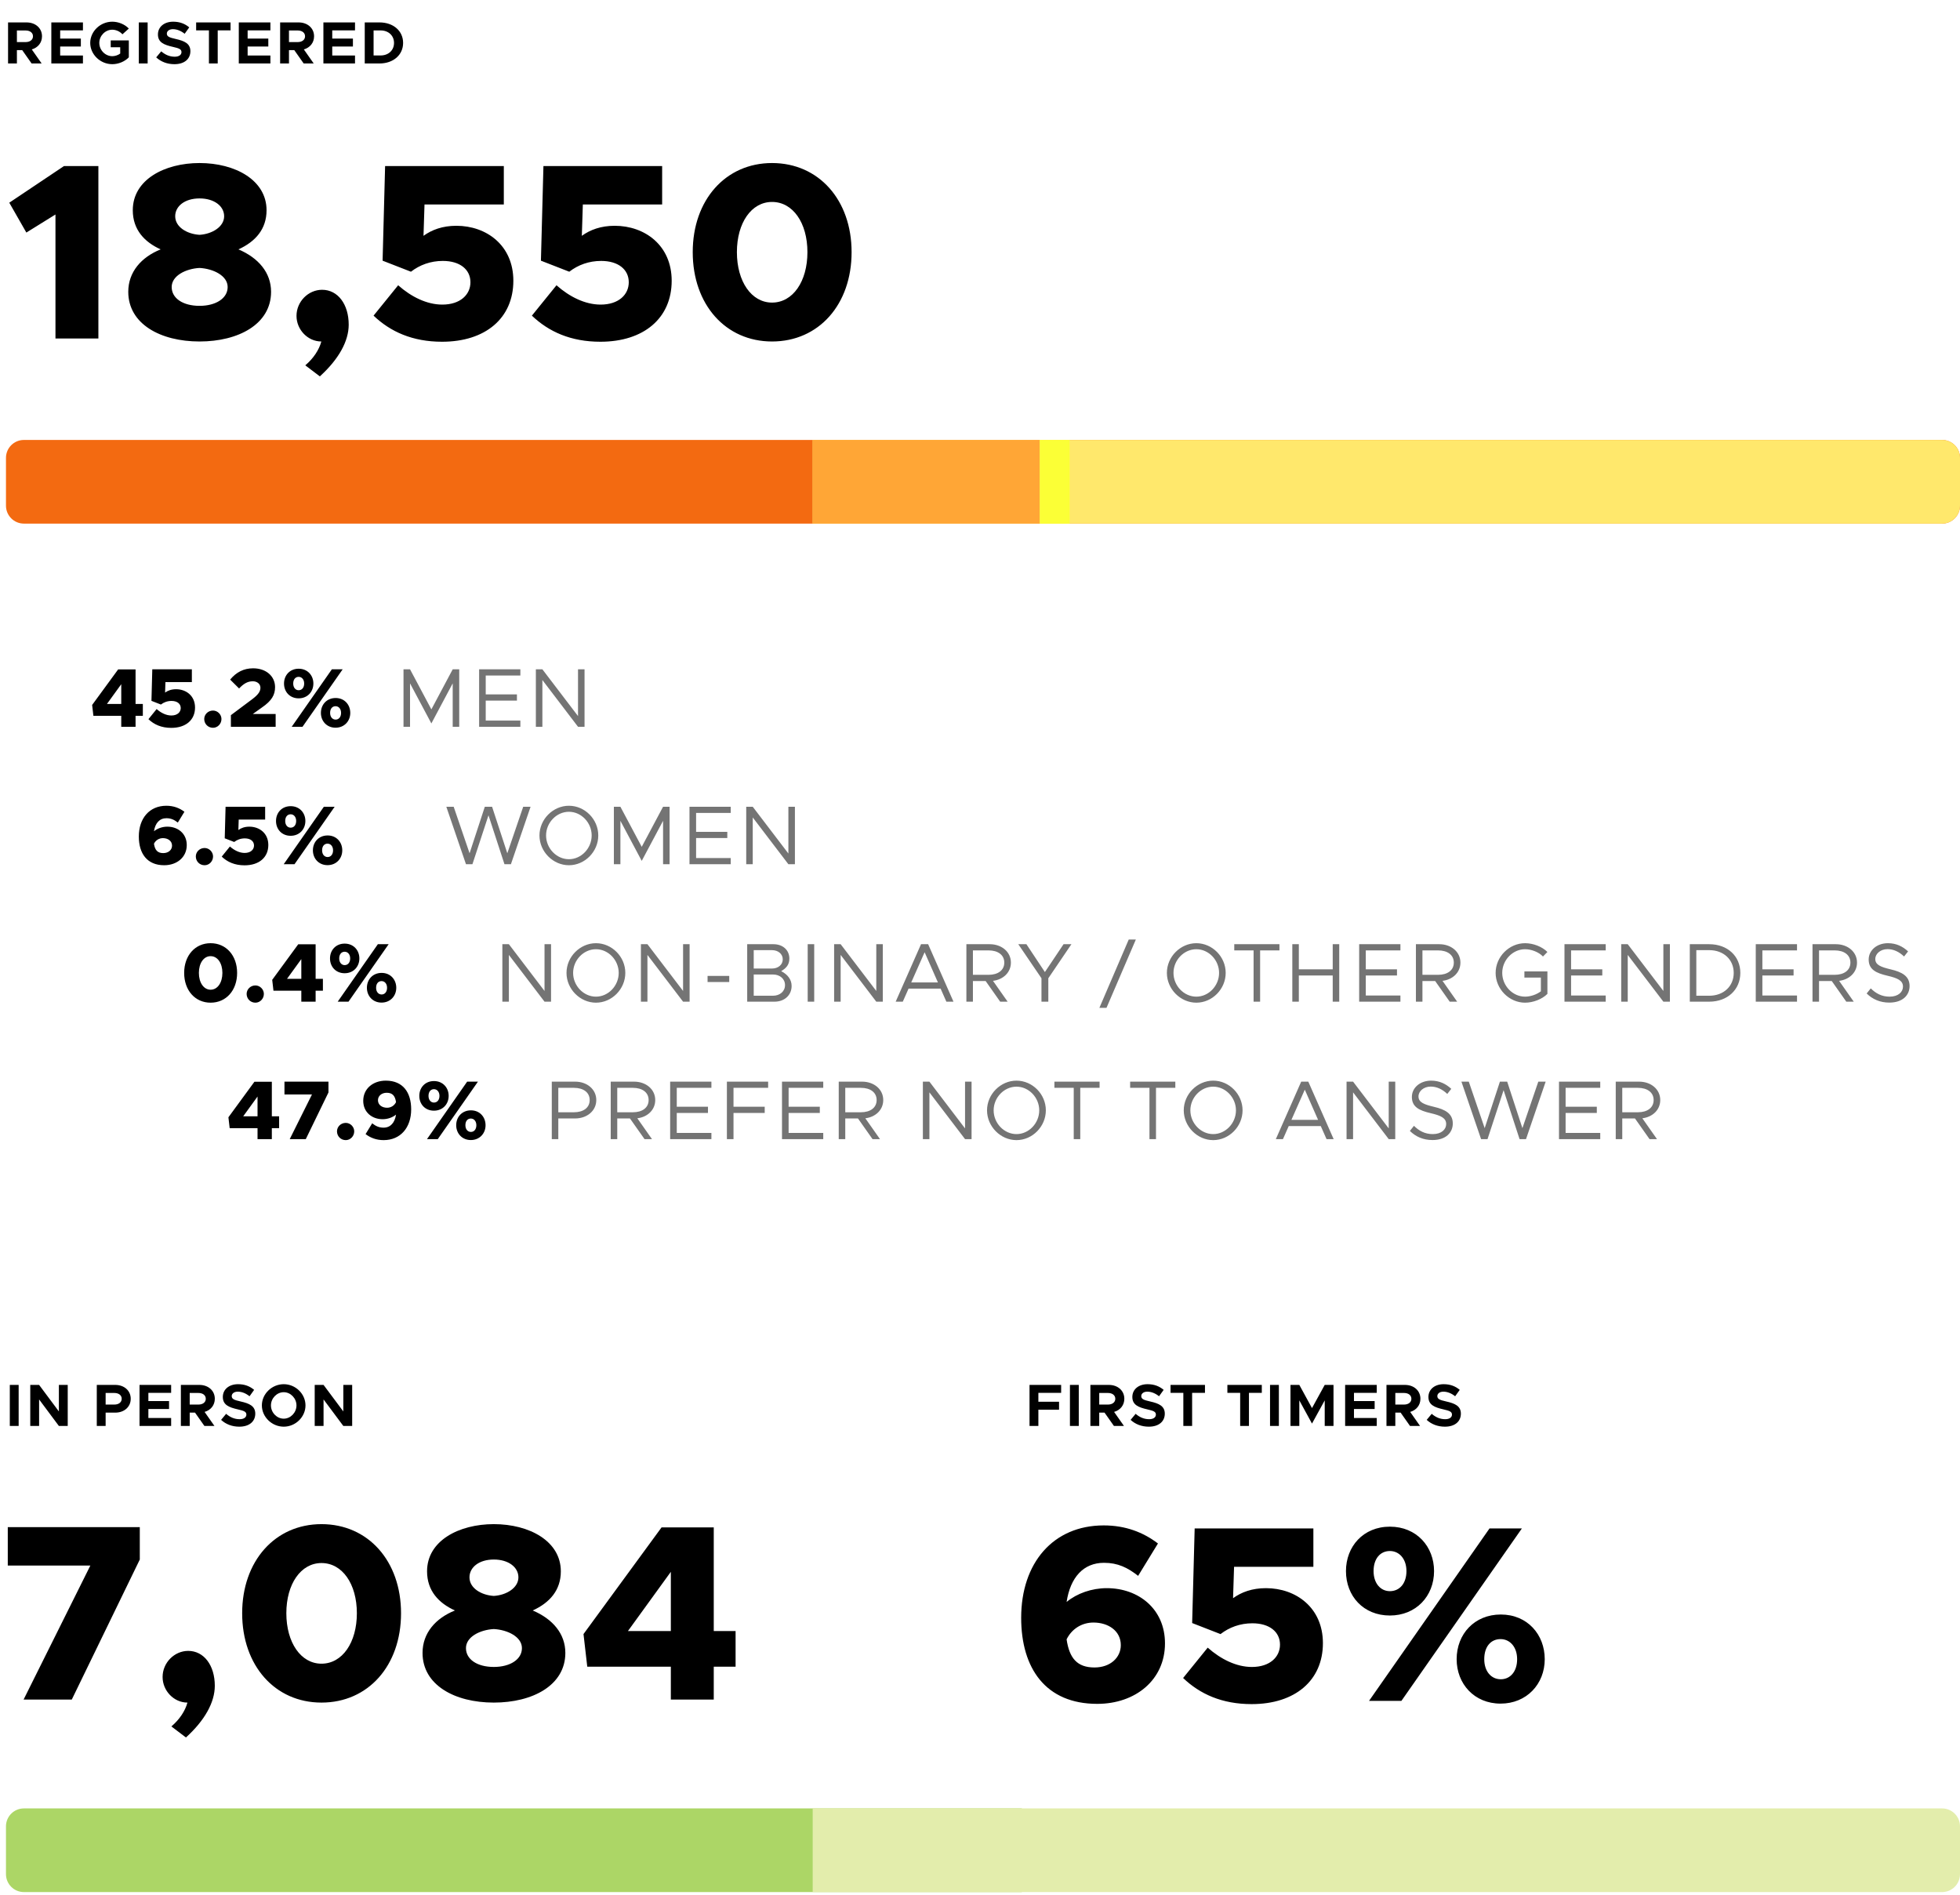
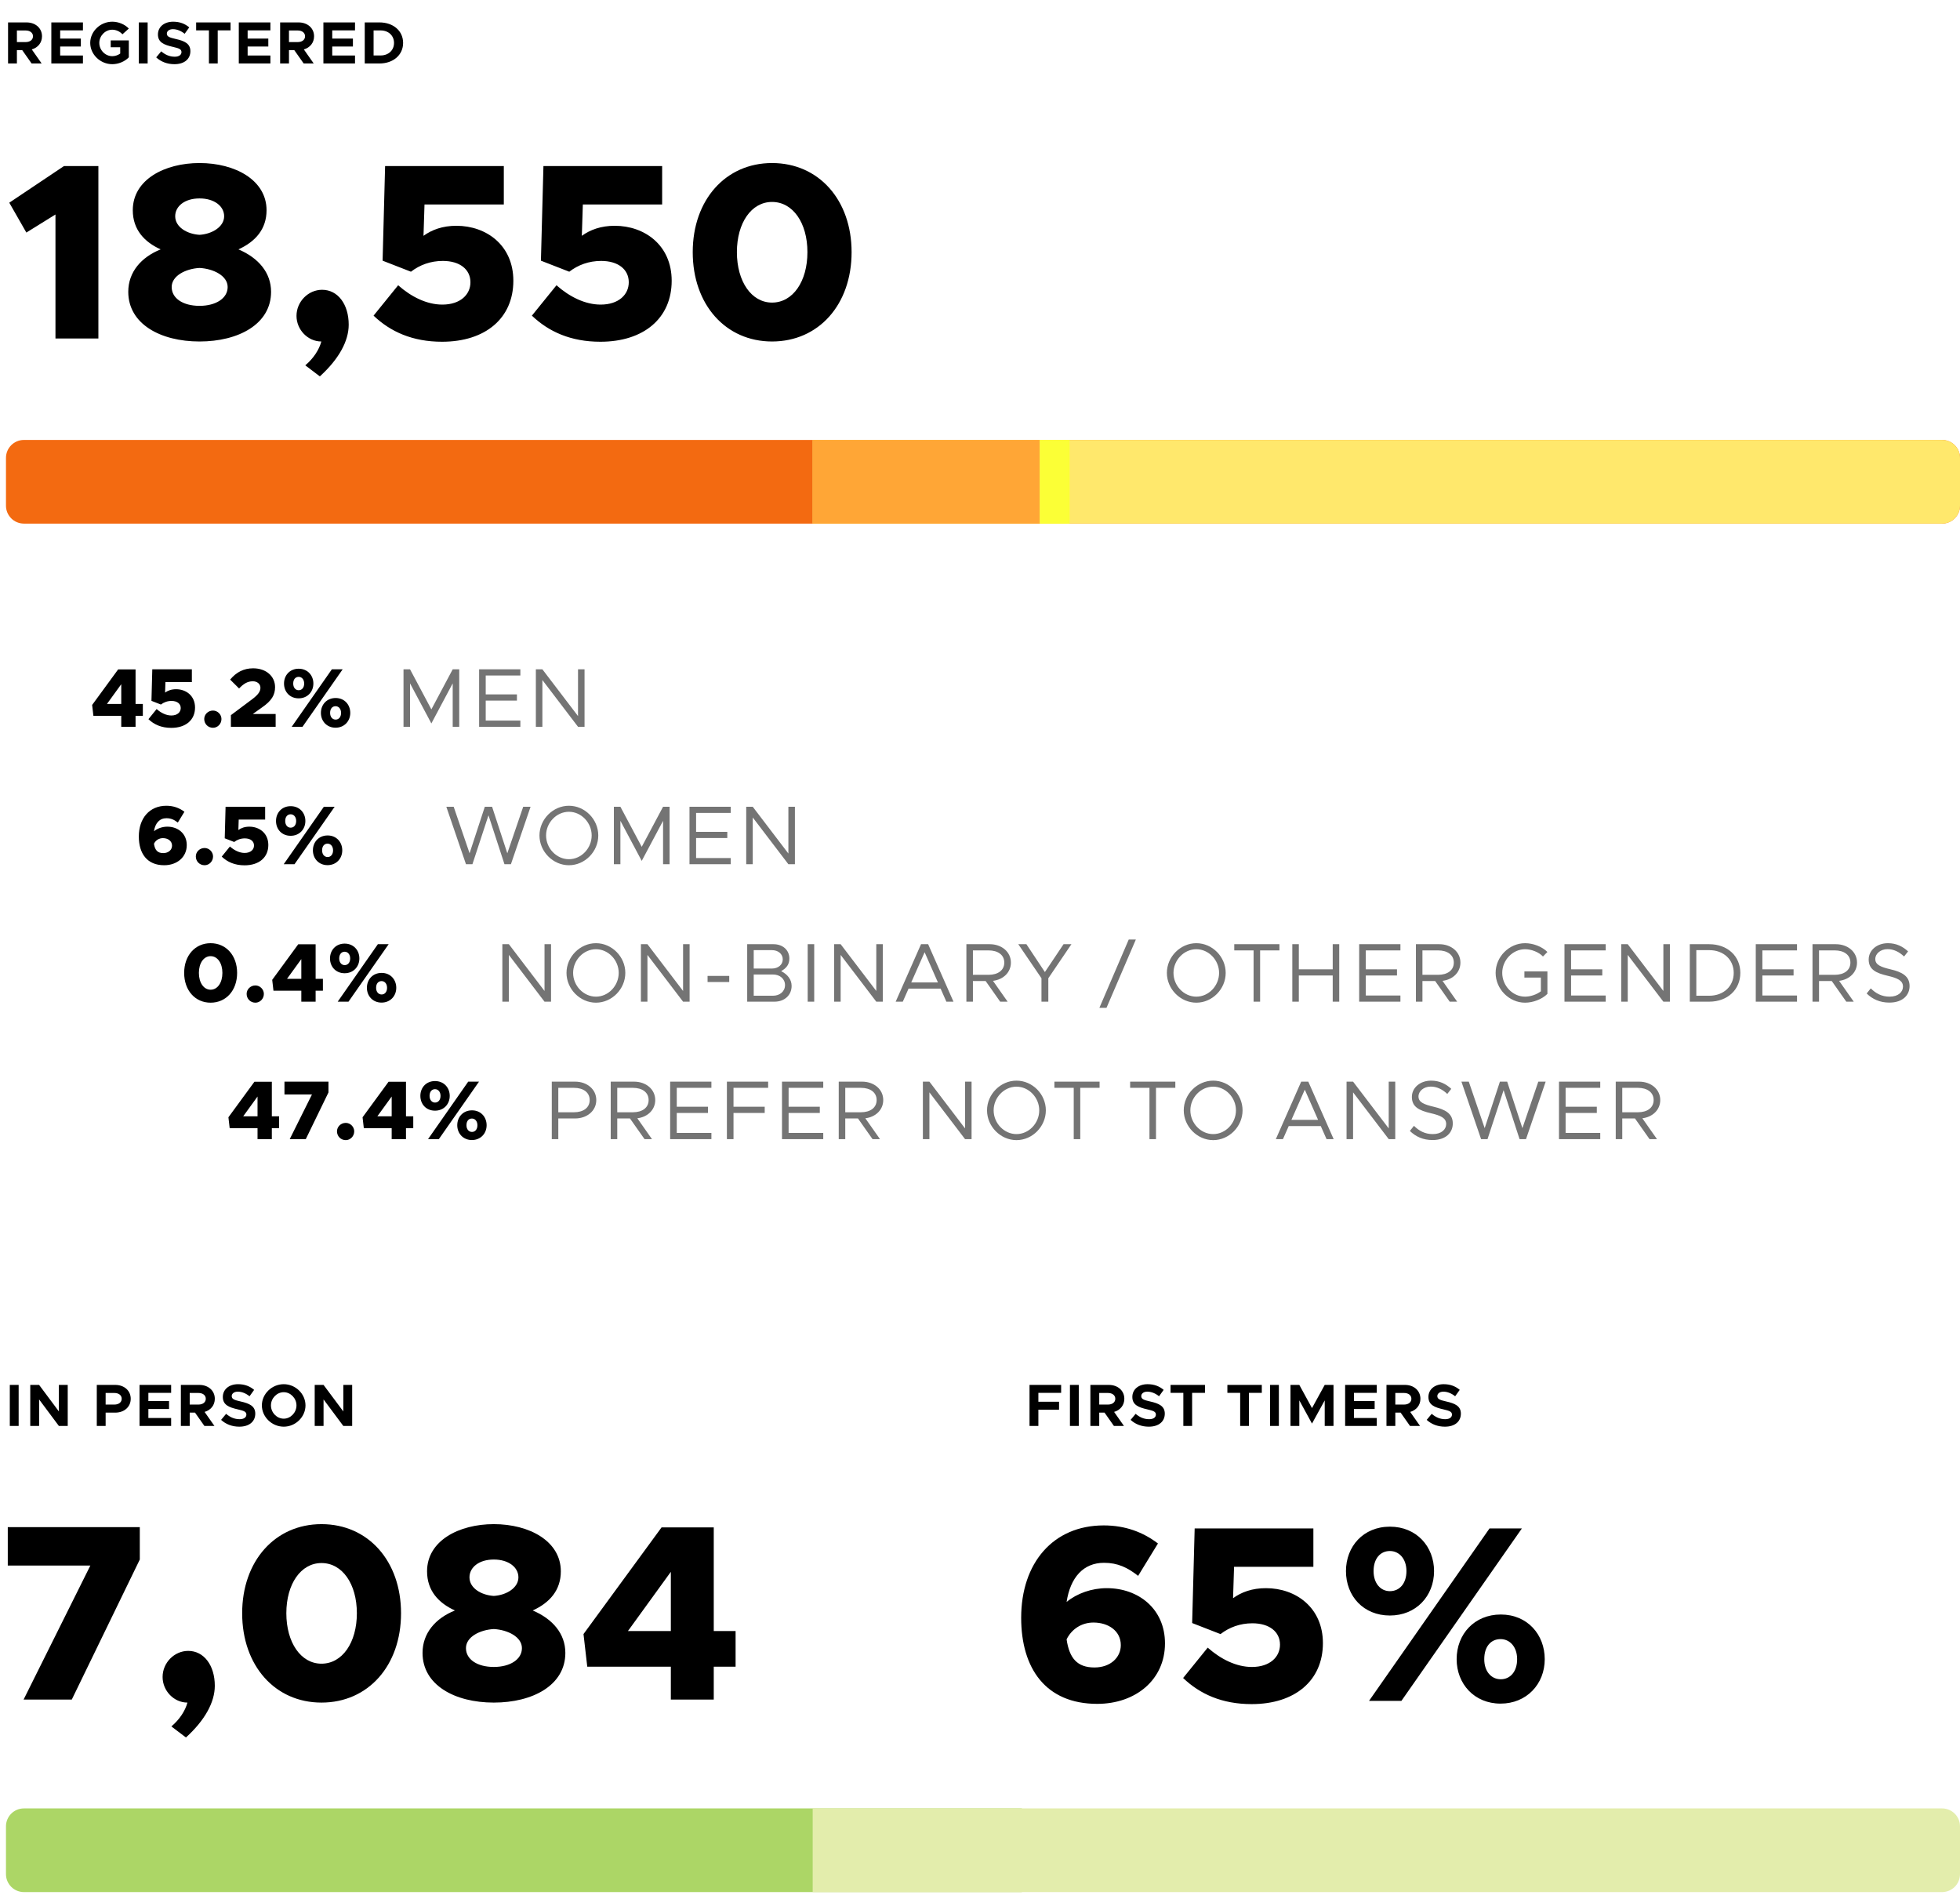
<svg xmlns="http://www.w3.org/2000/svg" width="328" height="317" viewBox="0 0 328 317" fill="none">
  <path d="M1 76.621C1 74.964 2.343 73.621 4 73.621H325C326.657 73.621 328 74.964 328 76.621V84.621C328 86.278 326.657 87.621 325 87.621H4C2.343 87.621 1 86.278 1 84.621V76.621Z" fill="#F36A11" />
  <path d="M136 73.621H325C326.657 73.621 328 74.964 328 76.621V84.621C328 86.278 326.657 87.621 325 87.621H136V73.621Z" fill="#FFE86C" />
  <path d="M136 73.621H174V87.621H136V73.621Z" fill="#FFA636" />
  <path d="M174 73.621H179V87.621H174V73.621Z" fill="#FBFF36" />
  <path d="M1 305.621C1 303.964 2.343 302.621 4 302.621H171V316.621H4C2.343 316.621 1 315.278 1 313.621V305.621Z" fill="#ACD666" />
  <path d="M136 302.621H325C326.657 302.621 328 303.964 328 305.621V313.621C328 315.278 326.657 316.621 325 316.621H136V302.621Z" fill="#E3EDAC" />
  <path d="M9.282 56.641H16.464V27.787H10.71L1.554 33.919L4.41 38.917L9.282 35.893V56.641ZM33.393 57.145C39.903 57.145 45.363 54.247 45.363 48.829C45.363 45.637 43.263 43.159 39.903 41.731C42.759 40.429 44.607 38.329 44.607 35.179C44.607 30.139 39.357 27.283 33.393 27.283C27.555 27.283 22.221 30.055 22.221 35.179C22.221 38.455 24.195 40.513 26.883 41.731C23.649 43.033 21.465 45.511 21.465 48.829C21.465 54.205 26.841 57.145 33.393 57.145ZM33.393 39.295C31.293 39.169 29.319 37.993 29.319 36.187C29.319 34.507 30.915 33.205 33.393 33.205C35.871 33.205 37.509 34.507 37.509 36.187C37.509 37.951 35.493 39.169 33.393 39.295ZM33.393 51.181C30.621 51.181 28.731 49.921 28.731 48.031C28.731 46.141 31.083 44.965 33.393 44.839C35.703 44.965 38.097 46.141 38.097 48.031C38.097 49.921 36.123 51.181 33.393 51.181ZM53.525 62.983C56.675 60.127 58.355 57.103 58.355 54.331C58.355 50.929 56.549 48.493 53.903 48.493C51.593 48.493 49.619 50.467 49.619 52.861C49.619 55.171 51.509 57.145 53.777 57.145C53.399 58.531 52.475 59.959 51.089 61.135L53.525 62.983ZM73.98 57.187C81.246 57.187 85.908 53.239 85.908 46.981C85.908 41.059 81.414 37.783 76.374 37.783C74.064 37.783 72.258 38.455 70.872 39.463L71.04 34.213H84.312V27.787H64.446L64.026 43.621L68.772 45.469C70.242 44.335 72.048 43.663 74.106 43.663C76.962 43.663 78.726 45.091 78.726 47.233C78.726 49.291 77.046 50.971 74.022 50.971C71.418 50.971 68.814 49.669 66.63 47.737L62.514 52.819C65.328 55.507 69.024 57.187 73.98 57.187ZM100.476 57.187C107.742 57.187 112.404 53.239 112.404 46.981C112.404 41.059 107.91 37.783 102.87 37.783C100.56 37.783 98.754 38.455 97.368 39.463L97.536 34.213H110.808V27.787H90.942L90.522 43.621L95.268 45.469C96.738 44.335 98.544 43.663 100.602 43.663C103.458 43.663 105.222 45.091 105.222 47.233C105.222 49.291 103.542 50.971 100.518 50.971C97.914 50.971 95.31 49.669 93.126 47.737L89.01 52.819C91.824 55.507 95.52 57.187 100.476 57.187ZM129.198 57.145C137.01 57.145 142.512 50.971 142.512 42.193C142.512 33.457 137.01 27.283 129.198 27.283C121.428 27.283 115.926 33.457 115.926 42.193C115.926 50.971 121.428 57.145 129.198 57.145ZM129.198 50.635C125.754 50.635 123.318 47.107 123.318 42.193C123.318 37.279 125.754 33.793 129.198 33.793C132.684 33.793 135.12 37.279 135.12 42.193C135.12 47.107 132.684 50.635 129.198 50.635Z" fill="black" />
  <path d="M3.948 284.408H12.012L23.394 260.972V255.554H1.302V261.98H15.12L3.948 284.408ZM31.116 290.75C34.266 287.894 35.946 284.87 35.946 282.098C35.946 278.696 34.14 276.26 31.494 276.26C29.184 276.26 27.21 278.234 27.21 280.628C27.21 282.938 29.1 284.912 31.368 284.912C30.99 286.298 30.066 287.726 28.68 288.902L31.116 290.75ZM53.798 284.912C61.61 284.912 67.112 278.738 67.112 269.96C67.112 261.224 61.61 255.05 53.798 255.05C46.028 255.05 40.526 261.224 40.526 269.96C40.526 278.738 46.028 284.912 53.798 284.912ZM53.798 278.402C50.354 278.402 47.918 274.874 47.918 269.96C47.918 265.046 50.354 261.56 53.798 261.56C57.284 261.56 59.72 265.046 59.72 269.96C59.72 274.874 57.284 278.402 53.798 278.402ZM82.639 284.912C89.149 284.912 94.609 282.014 94.609 276.596C94.609 273.404 92.509 270.926 89.149 269.498C92.005 268.196 93.853 266.096 93.853 262.946C93.853 257.906 88.603 255.05 82.639 255.05C76.801 255.05 71.467 257.822 71.467 262.946C71.467 266.222 73.441 268.28 76.129 269.498C72.895 270.8 70.711 273.278 70.711 276.596C70.711 281.972 76.087 284.912 82.639 284.912ZM82.639 267.062C80.539 266.936 78.565 265.76 78.565 263.954C78.565 262.274 80.161 260.972 82.639 260.972C85.117 260.972 86.755 262.274 86.755 263.954C86.755 265.718 84.739 266.936 82.639 267.062ZM82.639 278.948C79.867 278.948 77.977 277.688 77.977 275.798C77.977 273.908 80.329 272.732 82.639 272.606C84.949 272.732 87.343 273.908 87.343 275.798C87.343 277.688 85.369 278.948 82.639 278.948ZM112.263 284.408H119.445V278.906H123.099V272.942H119.445V255.596H110.709L97.647 273.446L98.277 278.906H112.263V284.408ZM105.081 272.942L112.263 263.03V272.942H105.081Z" fill="black" />
  <path d="M185.212 265.763C182.692 265.763 180.214 266.645 178.492 268.073C179.122 263.957 181.306 261.521 184.75 261.521C187.06 261.521 188.698 262.319 190.462 263.705L193.78 258.287C191.302 256.397 188.32 255.263 184.708 255.263C176.224 255.263 170.89 261.563 170.89 270.719C170.89 279.203 175.006 285.125 183.616 285.125C190.042 285.125 194.956 281.093 194.956 275.003C194.956 269.249 190.546 265.763 185.212 265.763ZM183.154 279.035C180.256 279.035 178.954 277.481 178.492 274.331C179.332 272.609 181.012 271.517 182.986 271.517C185.464 271.517 187.564 272.903 187.564 275.297C187.564 277.355 185.842 279.035 183.154 279.035ZM209.457 285.167C216.723 285.167 221.385 281.219 221.385 274.961C221.385 269.039 216.891 265.763 211.851 265.763C209.541 265.763 207.735 266.435 206.349 267.443L206.517 262.193H219.789V255.767H199.923L199.503 271.601L204.249 273.449C205.719 272.315 207.525 271.643 209.583 271.643C212.439 271.643 214.203 273.071 214.203 275.213C214.203 277.271 212.523 278.951 209.499 278.951C206.895 278.951 204.291 277.649 202.106 275.717L197.991 280.799C200.805 283.487 204.501 285.167 209.457 285.167ZM232.593 270.341C236.961 270.341 239.985 267.107 239.985 262.907C239.985 258.833 237.087 255.473 232.593 255.473C228.141 255.473 225.243 258.791 225.243 262.907C225.243 267.107 228.183 270.341 232.593 270.341ZM229.107 284.621H234.525L254.685 255.767H249.267L229.107 284.621ZM232.593 266.267C231.039 266.267 229.863 264.965 229.863 262.907C229.863 260.807 230.997 259.547 232.593 259.547C234.147 259.547 235.365 260.849 235.365 262.907C235.365 265.007 234.189 266.267 232.593 266.267ZM251.115 285.083C255.483 285.083 258.507 281.807 258.507 277.649C258.507 273.533 255.609 270.173 251.157 270.173C246.747 270.173 243.765 273.449 243.765 277.649C243.765 281.765 246.705 285.083 251.115 285.083ZM251.157 281.009C249.561 281.009 248.385 279.707 248.385 277.649C248.385 275.507 249.519 274.289 251.115 274.289C252.669 274.289 253.887 275.591 253.887 277.649C253.887 279.749 252.711 281.009 251.157 281.009Z" fill="black" />
  <path d="M1.641 238.621H3.121L3.121 231.751H1.641L1.641 238.621ZM5.064 238.621H6.544L6.544 234.181L9.854 238.621H11.334L11.334 231.751H9.854L9.854 236.191L6.544 231.751H5.064L5.064 238.621ZM16.197 238.621H17.677V236.391H19.287C20.787 236.391 21.877 235.431 21.877 234.071C21.877 232.711 20.787 231.751 19.287 231.751H16.197V238.621ZM17.677 235.041V233.101H19.137C19.867 233.101 20.367 233.481 20.367 234.071C20.367 234.661 19.867 235.041 19.137 235.041H17.677ZM28.64 233.081V231.751H23.35V238.621H28.64V237.291H24.83V235.781H28.29V234.451H24.83V233.081H28.64ZM35.948 234.071C35.948 232.711 34.858 231.751 33.358 231.751H30.268V238.621H31.748V236.391H32.638L34.208 238.621H35.888L34.238 236.271C35.268 235.971 35.948 235.151 35.948 234.071ZM31.748 233.101H33.208C33.938 233.101 34.438 233.481 34.438 234.071C34.438 234.661 33.938 235.041 33.208 235.041H31.748V233.101ZM40.05 238.741C41.719 238.741 42.719 237.871 42.719 236.561C42.719 235.291 41.739 234.851 40.26 234.521C39.2 234.281 38.779 234.121 38.779 233.621C38.779 233.211 39.169 232.881 39.789 232.881C40.45 232.881 41.139 233.151 41.76 233.651L42.529 232.581C41.819 231.981 40.959 231.631 39.84 231.631C38.33 231.631 37.289 232.501 37.289 233.771C37.289 235.101 38.33 235.511 39.779 235.841C40.83 236.081 41.23 236.231 41.23 236.721C41.23 237.151 40.849 237.491 40.099 237.491C39.23 237.491 38.489 237.151 37.84 236.591L36.999 237.601C37.8 238.341 38.849 238.741 40.05 238.741ZM47.483 238.741C49.463 238.741 51.123 237.111 51.123 235.181C51.123 233.251 49.463 231.631 47.483 231.631C45.503 231.631 43.823 233.251 43.823 235.181C43.823 237.111 45.503 238.741 47.483 238.741ZM47.483 237.401C46.323 237.401 45.343 236.381 45.343 235.181C45.343 233.991 46.323 232.971 47.483 232.971C48.633 232.971 49.613 233.991 49.613 235.181C49.613 236.381 48.633 237.401 47.483 237.401ZM52.665 238.621H54.145V234.181L57.455 238.621H58.935V231.751H57.455V236.191L54.145 231.751H52.665V238.621Z" fill="black" />
  <path d="M7.029 6.071C7.029 4.711 5.939 3.751 4.439 3.751L1.349 3.751L1.349 10.621H2.829L2.829 8.391H3.719L5.289 10.621L6.969 10.621L5.319 8.271C6.349 7.971 7.029 7.151 7.029 6.071ZM2.829 5.101L4.289 5.101C5.019 5.101 5.519 5.481 5.519 6.071C5.519 6.661 5.019 7.041 4.289 7.041L2.829 7.041V5.101ZM13.88 5.081V3.751L8.59 3.751L8.59 10.621H13.88V9.291H10.069V7.781H13.53V6.451H10.069L10.069 5.081H13.88ZM18.528 7.911L20.118 7.911V8.961C19.738 9.241 19.248 9.401 18.788 9.401C17.608 9.401 16.618 8.381 16.618 7.181C16.618 5.991 17.608 4.971 18.788 4.971C19.418 4.971 20.078 5.271 20.488 5.741L21.558 4.781C20.878 4.061 19.808 3.631 18.788 3.631C16.788 3.631 15.098 5.251 15.098 7.181C15.098 9.111 16.788 10.741 18.788 10.741C19.808 10.741 20.878 10.311 21.558 9.591V6.761L18.528 6.761V7.911ZM23.228 10.621H24.708V3.751L23.228 3.751V10.621ZM29.191 10.741C30.86 10.741 31.86 9.871 31.86 8.561C31.86 7.291 30.881 6.851 29.401 6.521C28.34 6.281 27.921 6.121 27.921 5.621C27.921 5.211 28.311 4.881 28.93 4.881C29.59 4.881 30.28 5.151 30.901 5.651L31.671 4.581C30.96 3.981 30.101 3.631 28.98 3.631C27.471 3.631 26.43 4.501 26.43 5.771C26.43 7.101 27.471 7.511 28.921 7.841C29.971 8.081 30.37 8.231 30.37 8.721C30.37 9.151 29.991 9.491 29.241 9.491C28.37 9.491 27.631 9.151 26.98 8.591L26.14 9.601C26.941 10.341 27.991 10.741 29.191 10.741ZM34.964 10.621H36.434V5.081L38.584 5.081V3.751L32.824 3.751V5.081H34.964V10.621ZM45.251 5.081V3.751L39.961 3.751V10.621H45.251V9.291H41.441V7.781L44.901 7.781V6.451L41.441 6.451V5.081L45.251 5.081ZM52.559 6.071C52.559 4.711 51.469 3.751 49.969 3.751L46.879 3.751V10.621H48.359V8.391H49.249L50.819 10.621H52.499L50.849 8.271C51.879 7.971 52.559 7.151 52.559 6.071ZM48.359 5.101H49.819C50.549 5.101 51.049 5.481 51.049 6.071C51.049 6.661 50.549 7.041 49.819 7.041H48.359V5.101ZM59.41 5.081V3.751L54.12 3.751V10.621H59.41V9.291H55.6V7.781L59.06 7.781V6.451L55.6 6.451V5.081L59.41 5.081ZM61.039 10.621L63.509 10.621C65.819 10.621 67.459 9.191 67.459 7.181C67.459 5.171 65.819 3.751 63.509 3.751L61.039 3.751V10.621ZM62.519 9.281V5.091H63.699C65.009 5.091 65.939 5.961 65.939 7.181C65.939 8.411 65.009 9.281 63.699 9.281H62.519Z" fill="black" />
  <path d="M177.578 233.081V231.751H172.288V238.621H173.768V235.901H177.228V234.571H173.768V233.081H177.578ZM179.05 238.621H180.53V231.751H179.05V238.621ZM188.153 234.071C188.153 232.711 187.063 231.751 185.563 231.751H182.473V238.621H183.953V236.391H184.843L186.413 238.621H188.093L186.443 236.271C187.473 235.971 188.153 235.151 188.153 234.071ZM183.953 233.101H185.413C186.143 233.101 186.643 233.481 186.643 234.071C186.643 234.661 186.143 235.041 185.413 235.041H183.953V233.101ZM192.254 238.741C193.924 238.741 194.924 237.871 194.924 236.561C194.924 235.291 193.944 234.851 192.464 234.521C191.404 234.281 190.984 234.121 190.984 233.621C190.984 233.211 191.374 232.881 191.994 232.881C192.654 232.881 193.344 233.151 193.964 233.651L194.734 232.581C194.024 231.981 193.164 231.631 192.044 231.631C190.534 231.631 189.494 232.501 189.494 233.771C189.494 235.101 190.534 235.511 191.984 235.841C193.034 236.081 193.434 236.231 193.434 236.721C193.434 237.151 193.054 237.491 192.304 237.491C191.434 237.491 190.694 237.151 190.044 236.591L189.204 237.601C190.004 238.341 191.054 238.741 192.254 238.741ZM198.028 238.621H199.498V233.081H201.648V231.751H195.888V233.081H198.028V238.621ZM207.539 238.621H209.009V233.081H211.159V231.751H205.399V233.081H207.539V238.621ZM212.536 238.621H214.016V231.751H212.536V238.621ZM215.958 238.621H217.438V234.341L219.558 238.221L221.688 234.341V238.621H223.158V231.751H221.688L219.558 235.631L217.438 231.751H215.958V238.621ZM230.394 233.081V231.751H225.104V238.621H230.394V237.291H226.584V235.781H230.044V234.451H226.584V233.081H230.394ZM237.702 234.071C237.702 232.711 236.612 231.751 235.112 231.751H232.022V238.621H233.502V236.391H234.392L235.962 238.621H237.642L235.992 236.271C237.022 235.971 237.702 235.151 237.702 234.071ZM233.502 233.101H234.962C235.692 233.101 236.192 233.481 236.192 234.071C236.192 234.661 235.692 235.041 234.962 235.041H233.502V233.101ZM241.803 238.741C243.473 238.741 244.473 237.871 244.473 236.561C244.473 235.291 243.493 234.851 242.013 234.521C240.953 234.281 240.533 234.121 240.533 233.621C240.533 233.211 240.923 232.881 241.543 232.881C242.203 232.881 242.893 233.151 243.513 233.651L244.283 232.581C243.573 231.981 242.713 231.631 241.593 231.631C240.083 231.631 239.043 232.501 239.043 233.771C239.043 235.101 240.083 235.511 241.533 235.841C242.583 236.081 242.983 236.231 242.983 236.721C242.983 237.151 242.603 237.491 241.853 237.491C240.983 237.491 240.243 237.151 239.593 236.591L238.753 237.601C239.553 238.341 240.603 238.741 241.803 238.741Z" fill="black" />
-   <path d="M20.292 121.621H22.686V119.787H23.904V117.799H22.686V112.017H19.774L15.42 117.967L15.63 119.787H20.292V121.621ZM17.898 117.799L20.292 114.495V117.799H17.898ZM28.663 121.803C31.085 121.803 32.639 120.487 32.639 118.401C32.639 116.427 31.141 115.335 29.461 115.335C28.691 115.335 28.089 115.559 27.627 115.895L27.683 114.145H32.107V112.003H25.485L25.345 117.281L26.927 117.897C27.417 117.519 28.019 117.295 28.705 117.295C29.657 117.295 30.245 117.771 30.245 118.485C30.245 119.171 29.685 119.731 28.677 119.731C27.809 119.731 26.941 119.297 26.213 118.653L24.841 120.347C25.779 121.243 27.011 121.803 28.663 121.803ZM35.647 121.789C36.417 121.789 37.061 121.131 37.061 120.319C37.061 119.563 36.417 118.905 35.647 118.905C34.807 118.905 34.177 119.563 34.177 120.319C34.177 121.131 34.807 121.789 35.647 121.789ZM38.639 121.621H46.129V119.479H42.307L43.819 118.401C45.499 117.253 46.031 116.259 46.031 114.985C46.031 113.151 44.519 111.835 42.363 111.835C40.781 111.835 39.535 112.493 38.513 113.725L40.011 115.209C40.739 114.439 41.411 114.005 42.307 114.005C43.007 114.005 43.581 114.425 43.581 115.083C43.581 115.671 43.273 116.203 42.195 117.015L38.639 119.675V121.621ZM49.979 116.861C51.435 116.861 52.443 115.783 52.443 114.383C52.443 113.025 51.477 111.905 49.979 111.905C48.495 111.905 47.529 113.011 47.529 114.383C47.529 115.783 48.509 116.861 49.979 116.861ZM48.817 121.621H50.623L57.343 112.003H55.537L48.817 121.621ZM49.979 115.503C49.461 115.503 49.069 115.069 49.069 114.383C49.069 113.683 49.447 113.263 49.979 113.263C50.497 113.263 50.903 113.697 50.903 114.383C50.903 115.083 50.511 115.503 49.979 115.503ZM56.153 121.775C57.609 121.775 58.617 120.683 58.617 119.297C58.617 117.925 57.651 116.805 56.167 116.805C54.697 116.805 53.703 117.897 53.703 119.297C53.703 120.669 54.683 121.775 56.153 121.775ZM56.167 120.417C55.635 120.417 55.243 119.983 55.243 119.297C55.243 118.583 55.621 118.177 56.153 118.177C56.671 118.177 57.077 118.611 57.077 119.297C57.077 119.997 56.685 120.417 56.167 120.417ZM28.006 138.335C27.166 138.335 26.34 138.629 25.766 139.105C25.976 137.733 26.704 136.921 27.852 136.921C28.622 136.921 29.168 137.187 29.756 137.649L30.862 135.843C30.036 135.213 29.042 134.835 27.838 134.835C25.01 134.835 23.232 136.935 23.232 139.987C23.232 142.815 24.604 144.789 27.474 144.789C29.616 144.789 31.254 143.445 31.254 141.415C31.254 139.497 29.784 138.335 28.006 138.335ZM27.32 142.759C26.354 142.759 25.92 142.241 25.766 141.191C26.046 140.617 26.606 140.253 27.264 140.253C28.09 140.253 28.79 140.715 28.79 141.513C28.79 142.199 28.216 142.759 27.32 142.759ZM34.239 144.789C35.009 144.789 35.653 144.131 35.653 143.319C35.653 142.563 35.009 141.905 34.239 141.905C33.399 141.905 32.769 142.563 32.769 143.319C32.769 144.131 33.399 144.789 34.239 144.789ZM40.927 144.803C43.349 144.803 44.903 143.487 44.903 141.401C44.903 139.427 43.405 138.335 41.725 138.335C40.955 138.335 40.353 138.559 39.891 138.895L39.947 137.145H44.371V135.003H37.749L37.609 140.281L39.191 140.897C39.681 140.519 40.283 140.295 40.969 140.295C41.921 140.295 42.509 140.771 42.509 141.485C42.509 142.171 41.949 142.731 40.941 142.731C40.073 142.731 39.205 142.297 38.477 141.653L37.105 143.347C38.043 144.243 39.275 144.803 40.927 144.803ZM48.639 139.861C50.095 139.861 51.103 138.783 51.103 137.383C51.103 136.025 50.137 134.905 48.639 134.905C47.155 134.905 46.189 136.011 46.189 137.383C46.189 138.783 47.169 139.861 48.639 139.861ZM47.477 144.621H49.283L56.003 135.003H54.197L47.477 144.621ZM48.639 138.503C48.121 138.503 47.729 138.069 47.729 137.383C47.729 136.683 48.107 136.263 48.639 136.263C49.157 136.263 49.563 136.697 49.563 137.383C49.563 138.083 49.171 138.503 48.639 138.503ZM54.813 144.775C56.269 144.775 57.277 143.683 57.277 142.297C57.277 140.925 56.311 139.805 54.827 139.805C53.357 139.805 52.363 140.897 52.363 142.297C52.363 143.669 53.343 144.775 54.813 144.775ZM54.827 143.417C54.295 143.417 53.903 142.983 53.903 142.297C53.903 141.583 54.281 141.177 54.813 141.177C55.331 141.177 55.737 141.611 55.737 142.297C55.737 142.997 55.345 143.417 54.827 143.417ZM35.243 167.789C37.847 167.789 39.681 165.731 39.681 162.805C39.681 159.893 37.847 157.835 35.243 157.835C32.653 157.835 30.819 159.893 30.819 162.805C30.819 165.731 32.653 167.789 35.243 167.789ZM35.243 165.619C34.095 165.619 33.283 164.443 33.283 162.805C33.283 161.167 34.095 160.005 35.243 160.005C36.405 160.005 37.217 161.167 37.217 162.805C37.217 164.443 36.405 165.619 35.243 165.619ZM42.743 167.789C43.513 167.789 44.157 167.131 44.157 166.319C44.157 165.563 43.513 164.905 42.743 164.905C41.903 164.905 41.273 165.563 41.273 166.319C41.273 167.131 41.903 167.789 42.743 167.789ZM50.425 167.621H52.819V165.787H54.037V163.799H52.819V158.017H49.907L45.553 163.967L45.763 165.787H50.425V167.621ZM48.031 163.799L50.425 160.495V163.799H48.031ZM57.676 162.861C59.132 162.861 60.14 161.783 60.14 160.383C60.14 159.025 59.174 157.905 57.676 157.905C56.192 157.905 55.226 159.011 55.226 160.383C55.226 161.783 56.206 162.861 57.676 162.861ZM56.514 167.621H58.32L65.04 158.003H63.234L56.514 167.621ZM57.676 161.503C57.158 161.503 56.766 161.069 56.766 160.383C56.766 159.683 57.144 159.263 57.676 159.263C58.194 159.263 58.6 159.697 58.6 160.383C58.6 161.083 58.208 161.503 57.676 161.503ZM63.85 167.775C65.306 167.775 66.314 166.683 66.314 165.297C66.314 163.925 65.348 162.805 63.864 162.805C62.394 162.805 61.4 163.897 61.4 165.297C61.4 166.669 62.38 167.775 63.85 167.775ZM63.864 166.417C63.332 166.417 62.94 165.983 62.94 165.297C62.94 164.583 63.318 164.177 63.85 164.177C64.368 164.177 64.774 164.611 64.774 165.297C64.774 165.997 64.382 166.417 63.864 166.417ZM43.097 190.621H45.491V188.787H46.709V186.799H45.491V181.017H42.579L38.225 186.967L38.435 188.787H43.097V190.621ZM40.703 186.799L43.097 183.495V186.799H40.703ZM48.486 190.621H51.174L54.968 182.809V181.003H47.604V183.145H52.21L48.486 190.621ZM57.864 190.789C58.634 190.789 59.278 190.131 59.278 189.319C59.278 188.563 58.634 187.905 57.864 187.905C57.024 187.905 56.394 188.563 56.394 189.319C56.394 190.131 57.024 190.789 57.864 190.789ZM64.566 180.835C62.424 180.835 60.786 182.179 60.786 184.209C60.786 186.127 62.256 187.289 64.034 187.289C64.874 187.289 65.7 186.995 66.274 186.519C66.064 187.891 65.336 188.703 64.188 188.703C63.418 188.703 62.872 188.437 62.284 187.975L61.178 189.781C62.004 190.411 62.998 190.789 64.202 190.789C67.03 190.789 68.808 188.689 68.808 185.637C68.808 182.809 67.436 180.835 64.566 180.835ZM64.776 185.371C63.95 185.371 63.25 184.909 63.25 184.111C63.25 183.425 63.824 182.865 64.72 182.865C65.686 182.865 66.12 183.383 66.274 184.433C65.994 185.007 65.434 185.371 64.776 185.371ZM72.619 185.861C74.075 185.861 75.083 184.783 75.083 183.383C75.083 182.025 74.117 180.905 72.619 180.905C71.135 180.905 70.169 182.011 70.169 183.383C70.169 184.783 71.149 185.861 72.619 185.861ZM71.457 190.621H73.263L79.983 181.003H78.177L71.457 190.621ZM72.619 184.503C72.101 184.503 71.709 184.069 71.709 183.383C71.709 182.683 72.087 182.263 72.619 182.263C73.137 182.263 73.543 182.697 73.543 183.383C73.543 184.083 73.151 184.503 72.619 184.503ZM78.793 190.775C80.249 190.775 81.257 189.683 81.257 188.297C81.257 186.925 80.291 185.805 78.807 185.805C77.337 185.805 76.343 186.897 76.343 188.297C76.343 189.669 77.323 190.775 78.793 190.775ZM78.807 189.417C78.275 189.417 77.883 188.983 77.883 188.297C77.883 187.583 78.261 187.177 78.793 187.177C79.311 187.177 79.717 187.611 79.717 188.297C79.717 188.997 79.325 189.417 78.807 189.417Z" fill="black" />
+   <path d="M20.292 121.621H22.686V119.787H23.904V117.799H22.686V112.017H19.774L15.42 117.967L15.63 119.787H20.292V121.621ZM17.898 117.799L20.292 114.495V117.799H17.898ZM28.663 121.803C31.085 121.803 32.639 120.487 32.639 118.401C32.639 116.427 31.141 115.335 29.461 115.335C28.691 115.335 28.089 115.559 27.627 115.895L27.683 114.145H32.107V112.003H25.485L25.345 117.281L26.927 117.897C27.417 117.519 28.019 117.295 28.705 117.295C29.657 117.295 30.245 117.771 30.245 118.485C30.245 119.171 29.685 119.731 28.677 119.731C27.809 119.731 26.941 119.297 26.213 118.653L24.841 120.347C25.779 121.243 27.011 121.803 28.663 121.803ZM35.647 121.789C36.417 121.789 37.061 121.131 37.061 120.319C37.061 119.563 36.417 118.905 35.647 118.905C34.807 118.905 34.177 119.563 34.177 120.319C34.177 121.131 34.807 121.789 35.647 121.789ZM38.639 121.621H46.129V119.479H42.307L43.819 118.401C45.499 117.253 46.031 116.259 46.031 114.985C46.031 113.151 44.519 111.835 42.363 111.835C40.781 111.835 39.535 112.493 38.513 113.725L40.011 115.209C40.739 114.439 41.411 114.005 42.307 114.005C43.007 114.005 43.581 114.425 43.581 115.083C43.581 115.671 43.273 116.203 42.195 117.015L38.639 119.675V121.621ZM49.979 116.861C51.435 116.861 52.443 115.783 52.443 114.383C52.443 113.025 51.477 111.905 49.979 111.905C48.495 111.905 47.529 113.011 47.529 114.383C47.529 115.783 48.509 116.861 49.979 116.861ZM48.817 121.621H50.623L57.343 112.003H55.537L48.817 121.621ZM49.979 115.503C49.461 115.503 49.069 115.069 49.069 114.383C49.069 113.683 49.447 113.263 49.979 113.263C50.497 113.263 50.903 113.697 50.903 114.383C50.903 115.083 50.511 115.503 49.979 115.503ZM56.153 121.775C57.609 121.775 58.617 120.683 58.617 119.297C58.617 117.925 57.651 116.805 56.167 116.805C54.697 116.805 53.703 117.897 53.703 119.297C53.703 120.669 54.683 121.775 56.153 121.775ZM56.167 120.417C55.635 120.417 55.243 119.983 55.243 119.297C55.243 118.583 55.621 118.177 56.153 118.177C56.671 118.177 57.077 118.611 57.077 119.297C57.077 119.997 56.685 120.417 56.167 120.417ZM28.006 138.335C27.166 138.335 26.34 138.629 25.766 139.105C25.976 137.733 26.704 136.921 27.852 136.921C28.622 136.921 29.168 137.187 29.756 137.649L30.862 135.843C30.036 135.213 29.042 134.835 27.838 134.835C25.01 134.835 23.232 136.935 23.232 139.987C23.232 142.815 24.604 144.789 27.474 144.789C29.616 144.789 31.254 143.445 31.254 141.415C31.254 139.497 29.784 138.335 28.006 138.335ZM27.32 142.759C26.354 142.759 25.92 142.241 25.766 141.191C26.046 140.617 26.606 140.253 27.264 140.253C28.09 140.253 28.79 140.715 28.79 141.513C28.79 142.199 28.216 142.759 27.32 142.759ZM34.239 144.789C35.009 144.789 35.653 144.131 35.653 143.319C35.653 142.563 35.009 141.905 34.239 141.905C33.399 141.905 32.769 142.563 32.769 143.319C32.769 144.131 33.399 144.789 34.239 144.789ZM40.927 144.803C43.349 144.803 44.903 143.487 44.903 141.401C44.903 139.427 43.405 138.335 41.725 138.335C40.955 138.335 40.353 138.559 39.891 138.895L39.947 137.145H44.371V135.003H37.749L37.609 140.281L39.191 140.897C39.681 140.519 40.283 140.295 40.969 140.295C41.921 140.295 42.509 140.771 42.509 141.485C42.509 142.171 41.949 142.731 40.941 142.731C40.073 142.731 39.205 142.297 38.477 141.653L37.105 143.347C38.043 144.243 39.275 144.803 40.927 144.803ZM48.639 139.861C50.095 139.861 51.103 138.783 51.103 137.383C51.103 136.025 50.137 134.905 48.639 134.905C47.155 134.905 46.189 136.011 46.189 137.383C46.189 138.783 47.169 139.861 48.639 139.861ZM47.477 144.621H49.283L56.003 135.003H54.197L47.477 144.621ZM48.639 138.503C48.121 138.503 47.729 138.069 47.729 137.383C47.729 136.683 48.107 136.263 48.639 136.263C49.157 136.263 49.563 136.697 49.563 137.383C49.563 138.083 49.171 138.503 48.639 138.503ZM54.813 144.775C56.269 144.775 57.277 143.683 57.277 142.297C57.277 140.925 56.311 139.805 54.827 139.805C53.357 139.805 52.363 140.897 52.363 142.297C52.363 143.669 53.343 144.775 54.813 144.775ZM54.827 143.417C54.295 143.417 53.903 142.983 53.903 142.297C53.903 141.583 54.281 141.177 54.813 141.177C55.331 141.177 55.737 141.611 55.737 142.297C55.737 142.997 55.345 143.417 54.827 143.417ZM35.243 167.789C37.847 167.789 39.681 165.731 39.681 162.805C39.681 159.893 37.847 157.835 35.243 157.835C32.653 157.835 30.819 159.893 30.819 162.805C30.819 165.731 32.653 167.789 35.243 167.789ZM35.243 165.619C34.095 165.619 33.283 164.443 33.283 162.805C33.283 161.167 34.095 160.005 35.243 160.005C36.405 160.005 37.217 161.167 37.217 162.805C37.217 164.443 36.405 165.619 35.243 165.619ZM42.743 167.789C43.513 167.789 44.157 167.131 44.157 166.319C44.157 165.563 43.513 164.905 42.743 164.905C41.903 164.905 41.273 165.563 41.273 166.319C41.273 167.131 41.903 167.789 42.743 167.789ZM50.425 167.621H52.819V165.787H54.037V163.799H52.819V158.017H49.907L45.553 163.967L45.763 165.787H50.425V167.621ZM48.031 163.799L50.425 160.495V163.799H48.031ZM57.676 162.861C59.132 162.861 60.14 161.783 60.14 160.383C60.14 159.025 59.174 157.905 57.676 157.905C56.192 157.905 55.226 159.011 55.226 160.383C55.226 161.783 56.206 162.861 57.676 162.861ZM56.514 167.621H58.32L65.04 158.003H63.234L56.514 167.621ZM57.676 161.503C57.158 161.503 56.766 161.069 56.766 160.383C56.766 159.683 57.144 159.263 57.676 159.263C58.194 159.263 58.6 159.697 58.6 160.383C58.6 161.083 58.208 161.503 57.676 161.503ZM63.85 167.775C65.306 167.775 66.314 166.683 66.314 165.297C66.314 163.925 65.348 162.805 63.864 162.805C62.394 162.805 61.4 163.897 61.4 165.297C61.4 166.669 62.38 167.775 63.85 167.775ZM63.864 166.417C63.332 166.417 62.94 165.983 62.94 165.297C62.94 164.583 63.318 164.177 63.85 164.177C64.368 164.177 64.774 164.611 64.774 165.297C64.774 165.997 64.382 166.417 63.864 166.417ZM43.097 190.621H45.491V188.787H46.709V186.799H45.491V181.017H42.579L38.225 186.967L38.435 188.787H43.097V190.621ZM40.703 186.799L43.097 183.495V186.799H40.703ZM48.486 190.621H51.174L54.968 182.809V181.003H47.604V183.145H52.21L48.486 190.621ZM57.864 190.789C58.634 190.789 59.278 190.131 59.278 189.319C59.278 188.563 58.634 187.905 57.864 187.905C57.024 187.905 56.394 188.563 56.394 189.319C56.394 190.131 57.024 190.789 57.864 190.789ZM65.546 190.621H67.94V188.787H69.158V186.799H67.94V181.017H65.028L60.674 186.967L60.884 188.787H65.546V190.621ZM63.152 186.799L65.546 183.495V186.799H63.152ZM72.797 185.861C74.253 185.861 75.261 184.783 75.261 183.383C75.261 182.025 74.295 180.905 72.797 180.905C71.313 180.905 70.347 182.011 70.347 183.383C70.347 184.783 71.327 185.861 72.797 185.861ZM71.635 190.621H73.441L80.161 181.003H78.355L71.635 190.621ZM72.797 184.503C72.279 184.503 71.887 184.069 71.887 183.383C71.887 182.683 72.265 182.263 72.797 182.263C73.315 182.263 73.721 182.697 73.721 183.383C73.721 184.083 73.329 184.503 72.797 184.503ZM78.971 190.775C80.427 190.775 81.435 189.683 81.435 188.297C81.435 186.925 80.469 185.805 78.985 185.805C77.515 185.805 76.521 186.897 76.521 188.297C76.521 189.669 77.501 190.775 78.971 190.775ZM78.985 189.417C78.453 189.417 78.061 188.983 78.061 188.297C78.061 187.583 78.439 187.177 78.971 187.177C79.489 187.177 79.895 187.611 79.895 188.297C79.895 188.997 79.503 189.417 78.985 189.417Z" fill="black" />
  <path d="M67.526 121.621H68.618V114.355L72.188 121.061L75.758 114.355V121.621H76.85V112.003H75.758L72.188 118.709L68.618 112.003H67.526V121.621ZM87.081 113.039V112.003H80.179V121.621H87.081V120.585H81.285V117.239H86.507V116.203H81.285V113.039H87.081ZM89.674 121.621H90.766V113.795L96.73 121.621H97.822V112.003H96.73V119.829L90.766 112.003H89.674V121.621ZM77.981 144.621H79.059L81.747 136.431L84.421 144.621H85.499L88.789 135.003H87.557L84.897 142.787L82.349 135.003H81.131L78.583 142.787L75.923 135.003H74.691L77.981 144.621ZM95.206 144.789C97.88 144.789 100.12 142.507 100.12 139.805C100.12 137.103 97.88 134.835 95.206 134.835C92.546 134.835 90.278 137.103 90.278 139.805C90.278 142.507 92.546 144.789 95.206 144.789ZM95.206 143.781C93.134 143.781 91.384 141.961 91.384 139.805C91.384 137.663 93.134 135.843 95.206 135.843C97.278 135.843 99.014 137.663 99.014 139.805C99.014 141.961 97.278 143.781 95.206 143.781ZM102.73 144.621H103.822V137.355L107.392 144.061L110.962 137.355V144.621H112.054V135.003H110.962L107.392 141.709L103.822 135.003H102.73V144.621ZM122.285 136.039V135.003H115.383V144.621H122.285V143.585H116.489V140.239H121.711V139.203H116.489V136.039H122.285ZM124.878 144.621H125.97V136.795L131.934 144.621H133.026V135.003H131.934V142.829L125.97 135.003H124.878V144.621ZM84.068 167.621H85.16V159.795L91.124 167.621H92.216V158.003H91.124V165.829L85.16 158.003H84.068V167.621ZM99.731 167.789C102.405 167.789 104.645 165.507 104.645 162.805C104.645 160.103 102.405 157.835 99.731 157.835C97.071 157.835 94.803 160.103 94.803 162.805C94.803 165.507 97.071 167.789 99.731 167.789ZM99.731 166.781C97.659 166.781 95.909 164.961 95.909 162.805C95.909 160.663 97.659 158.843 99.731 158.843C101.803 158.843 103.539 160.663 103.539 162.805C103.539 164.961 101.803 166.781 99.731 166.781ZM107.255 167.621H108.347V159.795L114.311 167.621H115.403V158.003H114.311V165.829L108.347 158.003H107.255V167.621ZM118.41 164.331H122.036V163.309H118.41V164.331ZM125.041 167.621H129.619C131.285 167.621 132.475 166.529 132.475 164.989C132.475 163.939 131.831 163.071 130.725 162.511C131.593 162.007 132.097 161.419 132.097 160.397C132.097 158.997 131.005 158.003 129.451 158.003H125.041V167.621ZM126.133 162.077V158.997H129.171C130.235 158.997 130.991 159.641 130.991 160.537C130.991 161.433 130.235 162.077 129.171 162.077H126.133ZM126.133 166.627V163.071H129.339C130.529 163.071 131.369 163.813 131.369 164.849C131.369 165.885 130.529 166.627 129.339 166.627H126.133ZM135.165 167.621H136.257V158.003H135.165V167.621ZM139.588 167.621H140.68V159.795L146.644 167.621H147.736V158.003H146.644V165.829L140.68 158.003H139.588V167.621ZM158.373 167.621H159.563L155.321 158.003H154.131L149.889 167.621H151.079L152.045 165.437H157.407L158.373 167.621ZM152.493 164.401L154.733 159.347L156.959 164.401H152.493ZM169.17 161.083C169.17 159.277 167.616 158.003 165.628 158.003H161.722V167.621H162.814V164.163H164.942L167.378 167.621H168.624L166.174 164.135C167.896 163.925 169.17 162.721 169.17 161.083ZM162.814 159.039H165.432C167 159.039 168.064 159.795 168.064 161.083C168.064 162.371 167 163.127 165.432 163.127H162.814V159.039ZM174.286 167.621H175.434V163.701L179.298 158.003H177.982L174.86 162.665L171.766 158.003H170.408L174.286 163.701V167.621ZM183.977 168.657H185.167L190.081 157.219H188.891L183.977 168.657ZM200.202 167.789C202.876 167.789 205.116 165.507 205.116 162.805C205.116 160.103 202.876 157.835 200.202 157.835C197.542 157.835 195.274 160.103 195.274 162.805C195.274 165.507 197.542 167.789 200.202 167.789ZM200.202 166.781C198.13 166.781 196.38 164.961 196.38 162.805C196.38 160.663 198.13 158.843 200.202 158.843C202.274 158.843 204.01 160.663 204.01 162.805C204.01 164.961 202.274 166.781 200.202 166.781ZM209.784 167.621H210.876V159.039H214.11V158.003H206.55V159.039H209.784V167.621ZM223.026 158.003V162.203H217.356V158.003H216.264V167.621H217.356V163.239H223.026V167.621H224.118V158.003H223.026ZM234.356 159.039V158.003H227.454V167.621H234.356V166.585H228.56V163.239H233.782V162.203H228.56V159.039H234.356ZM244.397 161.083C244.397 159.277 242.843 158.003 240.855 158.003H236.949V167.621H238.041V164.163H240.169L242.605 167.621H243.851L241.401 164.135C243.123 163.925 244.397 162.721 244.397 161.083ZM238.041 159.039H240.659C242.227 159.039 243.291 159.795 243.291 161.083C243.291 162.371 242.227 163.127 240.659 163.127H238.041V159.039ZM255.104 163.589H257.862V165.885C257.148 166.431 256.112 166.781 255.216 166.781C253.144 166.781 251.394 164.961 251.394 162.805C251.394 160.663 253.144 158.843 255.216 158.843C256.266 158.843 257.512 159.319 258.212 160.061L258.954 159.305C258.058 158.395 256.546 157.835 255.216 157.835C252.556 157.835 250.288 160.103 250.288 162.805C250.288 165.507 252.556 167.789 255.216 167.789C256.546 167.789 258.058 167.215 258.954 166.319V162.553H255.104V163.589ZM268.712 159.039V158.003H261.81V167.621H268.712V166.585H262.916V163.239H268.138V162.203H262.916V159.039H268.712ZM271.305 167.621H272.397V159.795L278.361 167.621H279.453V158.003H278.361V165.829L272.397 158.003H271.305V167.621ZM282.783 167.621H286.031C289.083 167.621 291.239 165.619 291.239 162.805C291.239 159.991 289.083 158.003 286.031 158.003H282.783V167.621ZM283.875 166.627V158.997H286.031C288.439 158.997 290.133 160.579 290.133 162.805C290.133 165.045 288.439 166.627 286.031 166.627H283.875ZM300.724 159.039V158.003H293.822V167.621H300.724V166.585H294.928V163.239H300.15V162.203H294.928V159.039H300.724ZM310.765 161.083C310.765 159.277 309.211 158.003 307.223 158.003H303.317V167.621H304.409V164.163H306.537L308.973 167.621H310.219L307.769 164.135C309.491 163.925 310.765 162.721 310.765 161.083ZM304.409 159.039H307.027C308.595 159.039 309.659 159.795 309.659 161.083C309.659 162.371 308.595 163.127 307.027 163.127H304.409V159.039ZM316.175 167.775C318.415 167.775 319.563 166.529 319.563 165.003C319.563 163.309 318.247 162.651 316.413 162.217C314.775 161.825 313.823 161.475 313.823 160.481C313.823 159.599 314.691 158.829 315.881 158.829C316.889 158.829 317.841 159.291 318.639 160.061L319.311 159.207C318.429 158.395 317.365 157.835 315.937 157.835C314.089 157.835 312.717 159.025 312.717 160.565C312.717 162.231 313.935 162.833 315.867 163.281C317.547 163.673 318.457 164.079 318.457 165.101C318.457 165.969 317.701 166.781 316.217 166.781C314.873 166.781 313.879 166.207 313.067 165.395L312.381 166.249C313.347 167.201 314.593 167.775 316.175 167.775ZM92.339 190.621H93.431V187.163H96.245C98.233 187.163 99.787 185.889 99.787 184.083C99.787 182.277 98.233 181.003 96.245 181.003H92.339V190.621ZM93.431 186.127V182.039H96.049C97.617 182.039 98.681 182.795 98.681 184.083C98.681 185.371 97.617 186.127 96.049 186.127H93.431ZM109.651 184.083C109.651 182.277 108.097 181.003 106.109 181.003H102.203V190.621H103.295V187.163H105.423L107.859 190.621H109.105L106.655 187.135C108.377 186.925 109.651 185.721 109.651 184.083ZM103.295 182.039H105.913C107.481 182.039 108.545 182.795 108.545 184.083C108.545 185.371 107.481 186.127 105.913 186.127H103.295V182.039ZM119.051 182.039V181.003H112.149V190.621H119.051V189.585H113.255V186.239H118.477V185.203H113.255V182.039H119.051ZM128.546 182.039V181.003H121.644V190.621H122.75V186.239H127.972V185.203H122.75V182.039H128.546ZM137.767 182.039V181.003H130.865V190.621H137.767V189.585H131.971V186.239H137.193V185.203H131.971V182.039H137.767ZM147.808 184.083C147.808 182.277 146.254 181.003 144.266 181.003H140.36V190.621H141.452V187.163H143.58L146.016 190.621H147.262L144.812 187.135C146.534 186.925 147.808 185.721 147.808 184.083ZM141.452 182.039H144.07C145.638 182.039 146.702 182.795 146.702 184.083C146.702 185.371 145.638 186.127 144.07 186.127H141.452V182.039ZM154.441 190.621H155.533V182.795L161.497 190.621H162.589V181.003H161.497V188.829L155.533 181.003H154.441V190.621ZM170.105 190.789C172.779 190.789 175.019 188.507 175.019 185.805C175.019 183.103 172.779 180.835 170.105 180.835C167.445 180.835 165.177 183.103 165.177 185.805C165.177 188.507 167.445 190.789 170.105 190.789ZM170.105 189.781C168.033 189.781 166.283 187.961 166.283 185.805C166.283 183.663 168.033 181.843 170.105 181.843C172.177 181.843 173.913 183.663 173.913 185.805C173.913 187.961 172.177 189.781 170.105 189.781ZM179.686 190.621H180.778V182.039H184.012V181.003H176.452V182.039H179.686V190.621ZM192.36 190.621H193.452V182.039H196.686V181.003H189.126V182.039H192.36V190.621ZM203.025 190.789C205.699 190.789 207.939 188.507 207.939 185.805C207.939 183.103 205.699 180.835 203.025 180.835C200.365 180.835 198.097 183.103 198.097 185.805C198.097 188.507 200.365 190.789 203.025 190.789ZM203.025 189.781C200.953 189.781 199.203 187.961 199.203 185.805C199.203 183.663 200.953 181.843 203.025 181.843C205.097 181.843 206.833 183.663 206.833 185.805C206.833 187.961 205.097 189.781 203.025 189.781ZM221.993 190.621H223.183L218.941 181.003H217.751L213.509 190.621H214.699L215.665 188.437H221.027L221.993 190.621ZM216.113 187.401L218.353 182.347L220.579 187.401H216.113ZM225.342 190.621H226.434V182.795L232.398 190.621H233.49V181.003H232.398V188.829L226.434 181.003H225.342V190.621ZM239.731 190.775C241.971 190.775 243.119 189.529 243.119 188.003C243.119 186.309 241.803 185.651 239.969 185.217C238.331 184.825 237.379 184.475 237.379 183.481C237.379 182.599 238.247 181.829 239.437 181.829C240.445 181.829 241.397 182.291 242.195 183.061L242.867 182.207C241.985 181.395 240.921 180.835 239.493 180.835C237.645 180.835 236.273 182.025 236.273 183.565C236.273 185.231 237.491 185.833 239.423 186.281C241.103 186.673 242.013 187.079 242.013 188.101C242.013 188.969 241.257 189.781 239.773 189.781C238.429 189.781 237.435 189.207 236.623 188.395L235.937 189.249C236.903 190.201 238.149 190.775 239.731 190.775ZM247.855 190.621H248.933L251.621 182.431L254.295 190.621H255.373L258.663 181.003H257.431L254.771 188.787L252.223 181.003H251.005L248.457 188.787L245.797 181.003H244.565L247.855 190.621ZM267.796 182.039V181.003H260.894V190.621H267.796V189.585H262V186.239H267.222V185.203H262V182.039H267.796ZM277.837 184.083C277.837 182.277 276.283 181.003 274.295 181.003H270.389V190.621H271.481V187.163H273.609L276.045 190.621H277.291L274.841 187.135C276.563 186.925 277.837 185.721 277.837 184.083ZM271.481 182.039H274.099C275.667 182.039 276.731 182.795 276.731 184.083C276.731 185.371 275.667 186.127 274.099 186.127H271.481V182.039Z" fill="#747474" />
</svg>
